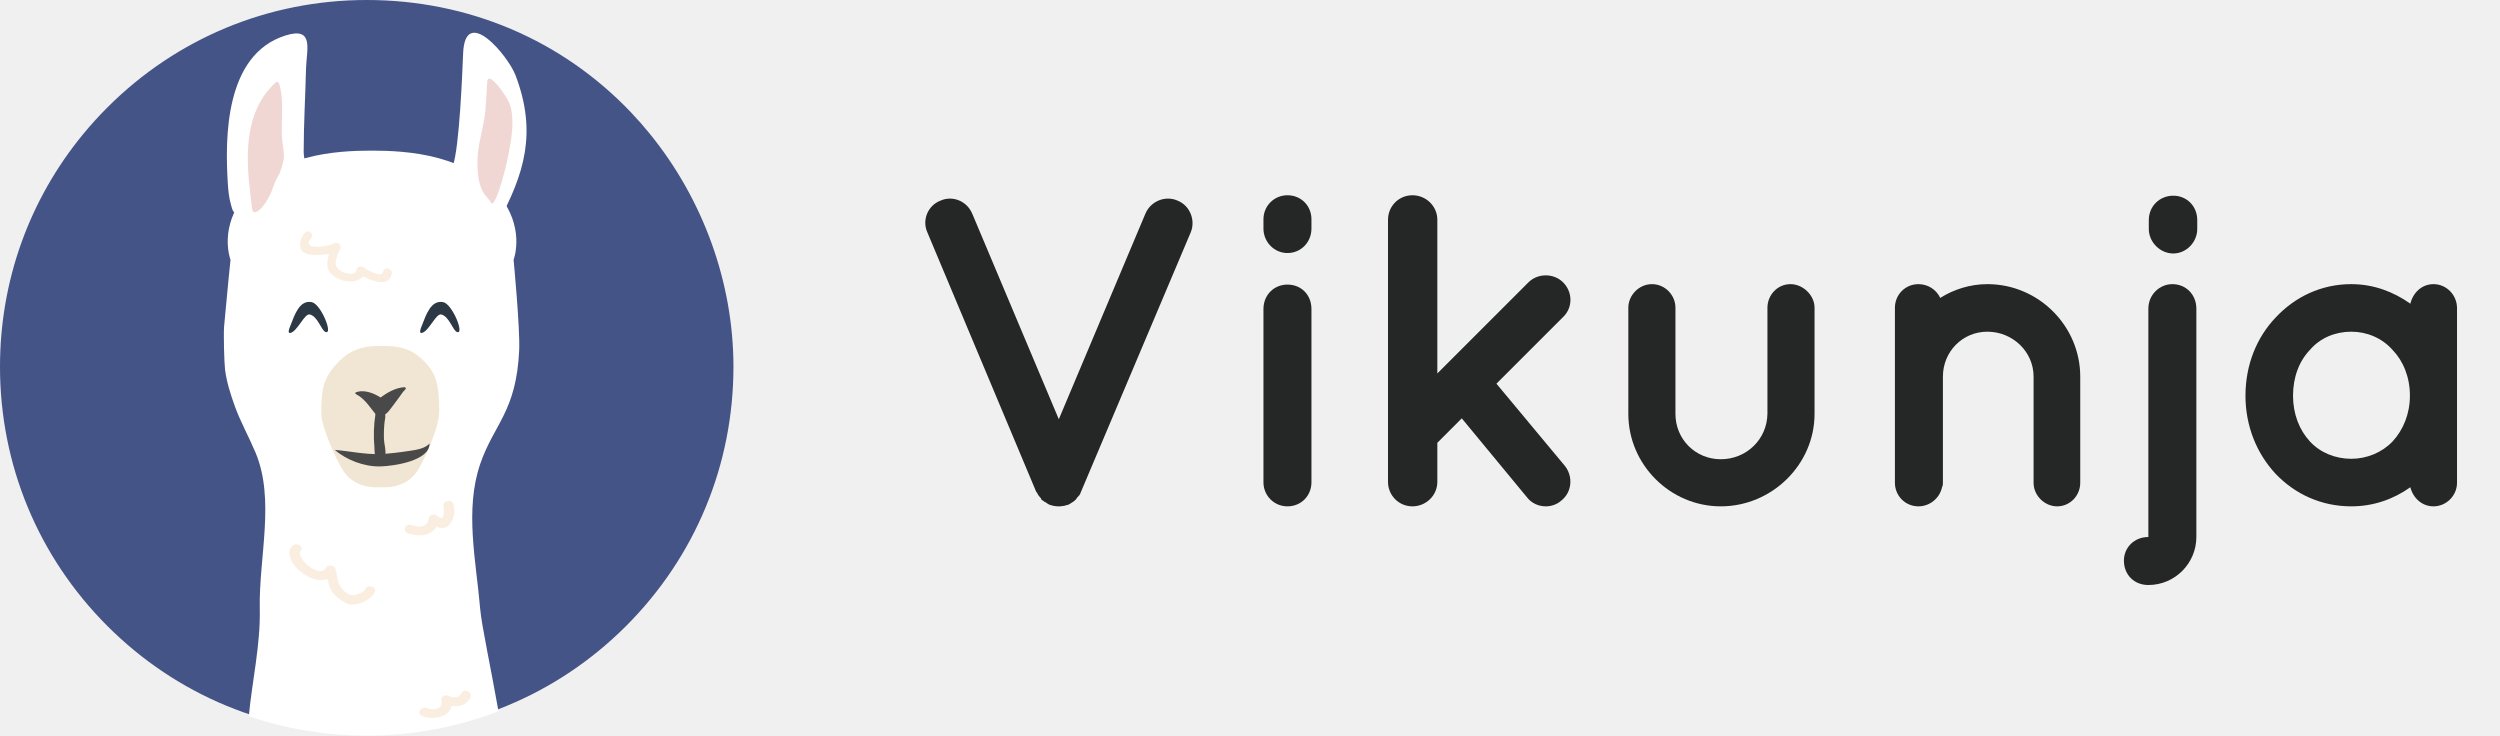
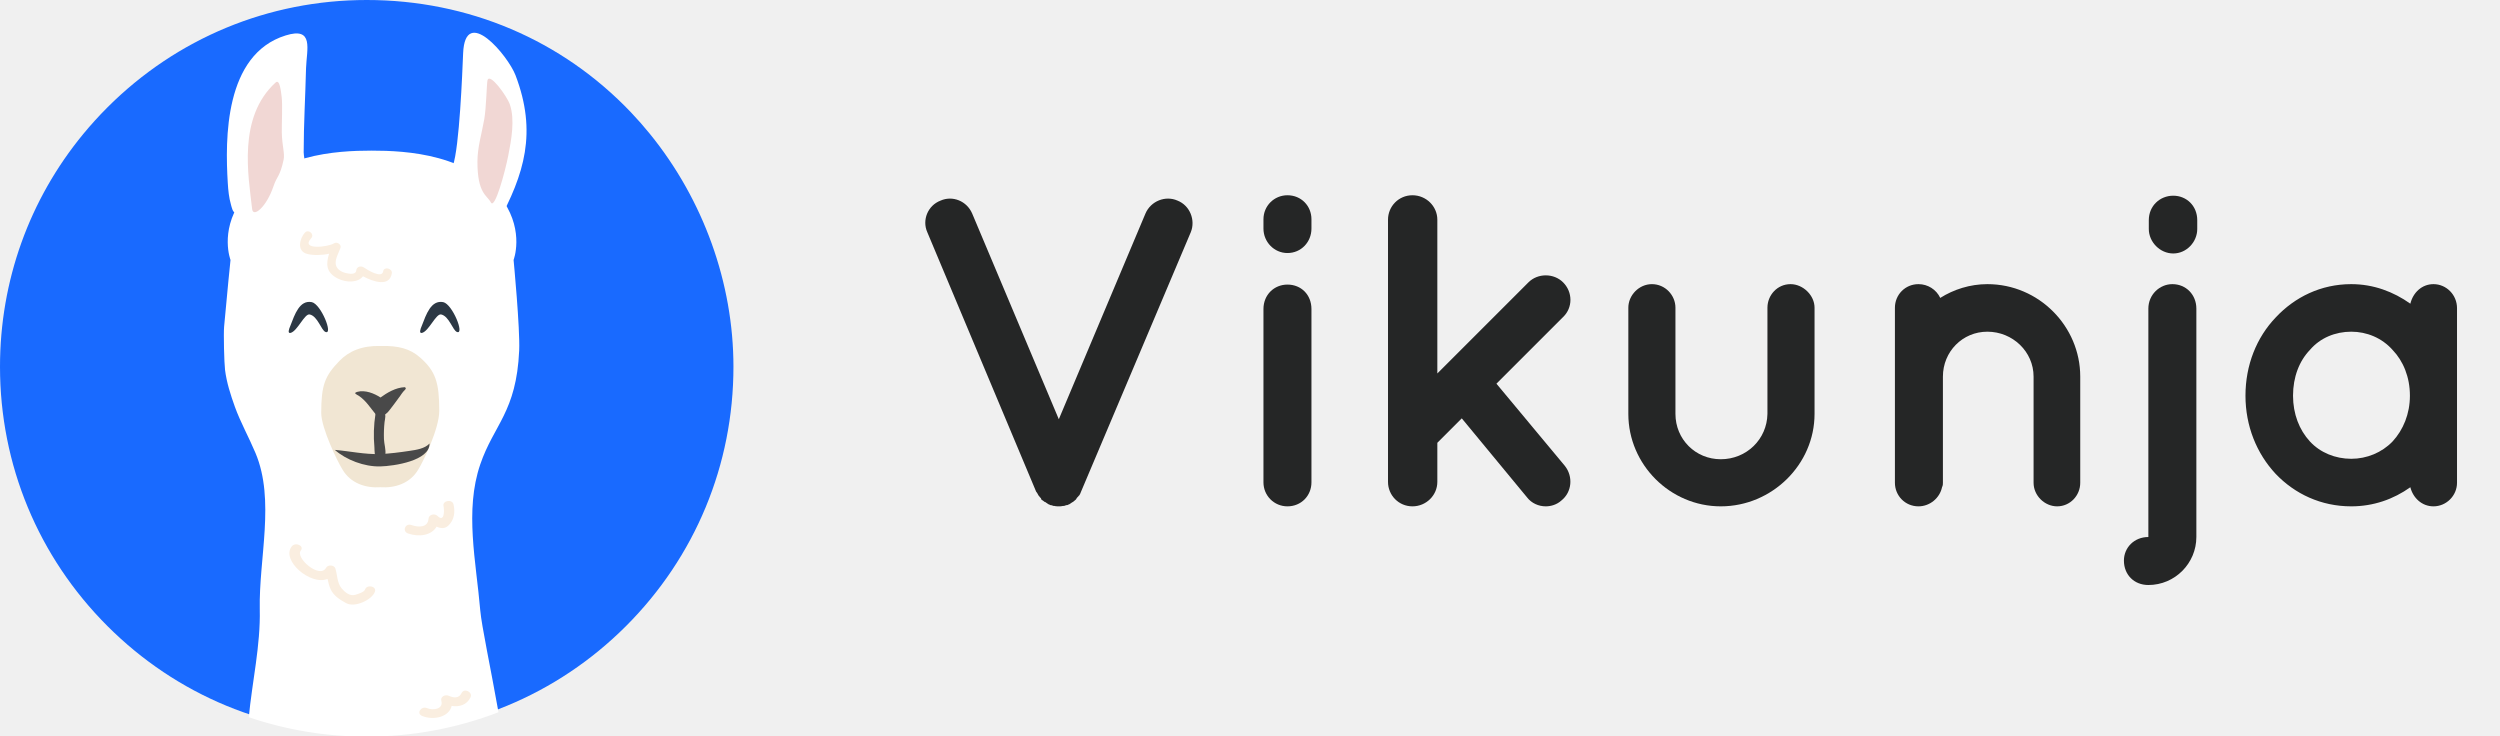
<svg xmlns="http://www.w3.org/2000/svg" version="1.1" id="svg2" xml:space="preserve" width="872.589" height="256.75" viewBox="0 0 872.589 256.75">
  <defs id="defs6" />
  <g id="g10" transform="matrix(1.333333,0,0,-1.333333,-88.27488,376.1114)">
    <g id="g12" transform="matrix(0.1,0,0,0.1,9.547965,-4.243537)">
-       <path d="m 2268.208,2512.333 c -15.884,19.573 -32.512,38.571 -49.949,56.877 -180.601,189.624 -426.245,294.062 -691.674,294.062 -256.432,0 -497.507,-99.862 -678.826,-281.178 -22.365,-22.368 -43.484,-45.656 -63.335,-69.76 C 643.337,2341.051 566.582,2128.062 566.582,1903.267 c 0,-256.421 99.861,-497.496 281.177,-678.823 C 1029.078,1043.128 1270.153,943.27 1526.585,943.27 c 256.428,0 497.503,99.858 678.827,281.174 181.319,181.327 281.17,422.402 281.17,678.823 0,219.209 -78.86,437.224 -218.374,609.066" style="fill:#455486;fill-opacity:1;fill-rule:nonzero;stroke:none;stroke-width:0.366" id="path44" />
-       <path d="m 1823.731,1648.87 c 35.688,104.495 94.631,136.487 101.957,297.738 2.575,56.667 -14.661,236.659 -14.661,236.659 0,0 28.013,72.169 -25.823,152.562 -83.476,124.652 -255.399,133.127 -345.688,133.127 -90.29,0 -260.205,-8.475 -343.685,-133.127 -53.84,-80.394 -25.826,-152.562 -25.826,-152.562 0,0 -9.536,-92.571 -16.752,-174.219 -1.7,-19.16 0.158,-94.95 2.454,-113.261 4.128,-32.812 14.481,-65.05 25.808,-96.432 14.342,-39.735 36.82,-80.055 53.983,-120.824 51.799,-123.082 8.451,-275.526 11.1,-408.252 2.238,-94.211 -20.013,-189.779 -28.731,-281.909 98.129,-33.338 202.087,-50.725 308.718,-50.725 119.834,0 236.306,21.899 344.901,63.789 -20.394,115.349 -44.092,224.757 -47.748,266.5 -10.646,126.196 -41.304,260.039 -0.01,380.937" style="fill:#ffffff;fill-opacity:1;fill-rule:nonzero;stroke:none;stroke-width:0.367" id="path46" />
+       <path d="m 2268.208,2512.333 c -15.884,19.573 -32.512,38.571 -49.949,56.877 -180.601,189.624 -426.245,294.062 -691.674,294.062 -256.432,0 -497.507,-99.862 -678.826,-281.178 -22.365,-22.368 -43.484,-45.656 -63.335,-69.76 C 643.337,2341.051 566.582,2128.062 566.582,1903.267 c 0,-256.421 99.861,-497.496 281.177,-678.823 C 1029.078,1043.128 1270.153,943.27 1526.585,943.27 c 256.428,0 497.503,99.858 678.827,281.174 181.319,181.327 281.17,422.402 281.17,678.823 0,219.209 -78.86,437.224 -218.374,609.066" style="fill:#196aff;fill-opacity:1;fill-rule:nonzero;stroke:none;stroke-width:0.366" id="path44" />
+       <path d="m 1823.731,1647.449 c 35.688,104.676 94.631,136.724 101.957,298.254 2.575,56.765 -14.661,237.069 -14.661,237.069 0,0 28.013,72.294 -25.823,152.827 -83.476,124.868 -255.399,133.357 -345.688,133.357 -90.29,0 -260.205,-8.49 -343.685,-133.357 -53.84,-80.533 -25.826,-152.827 -25.826,-152.827 0,0 -9.536,-92.732 -16.752,-174.521 -1.7,-19.193 0.158,-95.115 2.454,-113.457 4.128,-32.869 14.481,-65.163 25.808,-96.599 14.342,-39.804 36.82,-80.194 53.983,-121.033 51.799,-123.295 8.451,-276.003 11.1,-408.959 2.238,-94.374 -20.013,-190.108 -28.731,-282.398 98.129,-33.396 202.087,-50.813 308.718,-50.813 119.834,0 236.306,21.937 344.901,63.9 -20.394,115.549 -44.092,225.146 -47.748,266.961 -10.646,126.415 -41.304,260.49 -0.01,381.597" style="fill:#ffffff;fill-opacity:1;fill-rule:nonzero;stroke:none;stroke-width:0.367" id="path46" />
      <path d="m 1162.884,2383.86 c 1.15,-18.73 2.997,-37.93 8.272,-56.159 1.656,-5.682 4.103,-19.683 11.415,-21.764 9.092,-2.59 25.911,8.257 32.288,12.957 12.356,9.096 23.925,18.459 36.285,27.651 7.883,5.861 16.492,10.47 24.211,16.496 8.4,6.546 14.719,14.474 21.709,22.178 8.484,9.36 14.847,19.049 21.372,29.497 5.103,8.155 37.069,13.463 42.187,21.031 5.587,8.275 0.916,18.511 0.916,28.698 0,74.164 4.455,147.566 6.187,220.29 1.788,49.887 21.379,109.126 -53.44,85.743 -160.314,-49.887 -158.526,-271.257 -151.401,-386.619" style="fill:#ffffff;fill-opacity:1;fill-rule:nonzero;stroke:none;stroke-width:0.366" id="path48" />
      <path d="m 1869.109,2279.701 c -1.612,1.751 -4.194,3.238 -6.261,4.77 -8.979,6.649 -17.445,13.606 -25.156,21.482 -9.411,9.613 -19.192,18.958 -28.163,28.929 -7.891,8.763 -17.313,16.602 -25.006,25.574 -5.129,5.96 -10.081,12.305 -14.609,18.562 -2.312,3.176 -3.52,6.997 -5.337,10.396 -2.707,5.011 -39.883,10.118 -36.19,15.005 6.301,8.33 20.328,15.397 23.702,24.94 17.243,48.667 24.771,244.526 26.852,294.512 5.352,127.831 117.57,-6.239 137.169,-57.682 57.008,-149.657 23.145,-258.78 -46.315,-386.615" style="fill:#ffffff;fill-opacity:1;fill-rule:nonzero;stroke:none;stroke-width:0.366" id="path50" />
      <path d="m 1716.473,1787.861 c -0.081,73.805 -9.254,103.664 -50.407,139.752 -25.742,22.566 -55.836,31.175 -103.741,29.991 -47.901,1.183 -82.424,-13.378 -107.317,-39.223 -37.549,-38.992 -47.436,-62.053 -47.542,-135.858 -0.059,-39.893 42.956,-128.165 55.756,-148.536 21.244,-35.93 60.562,-48.85 99.104,-46.154 38.545,-2.696 77.867,10.224 99.096,46.154 12.811,20.372 55.107,106.954 55.052,153.874" style="fill:#f1e6d3;fill-opacity:1;fill-rule:nonzero;stroke:none;stroke-width:0.366" id="path52" />
      <path d="m 1226.604,2316.082 c -9.616,86.088 -38.582,239.976 61.489,331.24 11.037,10.074 14.001,-24.2 15.848,-38.066 2.539,-19.038 -0.051,-73.416 0.337,-92.583 0.714,-36.087 8.275,-54.964 4.751,-71.46 -9.627,-45.092 -17.353,-42.183 -26.559,-69.603 -18.258,-54.378 -53.235,-83.066 -55.865,-59.529" style="fill:#f1d7d4;fill-opacity:1;fill-rule:nonzero;stroke:none;stroke-width:0.366" id="path54" />
      <path d="m 1851.745,2333.09 c 10.243,-18.331 36.996,80.256 45.381,123.073 7.894,40.307 17.925,93.869 4.059,133.912 -7.436,21.482 -53.078,84.567 -58.463,62.892 -2.099,-8.418 -3.183,-71.097 -8.345,-101.089 -6.389,-37.109 -17.91,-73.805 -17.98,-111.544 -0.15,-84.568 25.335,-88.055 35.347,-107.243" style="fill:#f1d7d4;fill-opacity:1;fill-rule:nonzero;stroke:none;stroke-width:0.366" id="path56" />
      <path d="m 1522.014,1319.745 c -2.169,-6.583 -18.595,-11.404 -24.764,-13.393 -14.91,-4.817 -28.145,6.938 -36.476,16.844 -11.583,13.73 -11.276,35.629 -16.126,51.642 -2.934,9.682 -19.533,10.997 -24.518,2.041 -16.628,-29.9 -81.161,26.365 -66.163,45.095 9.887,12.353 -13.781,23.262 -23.541,11.078 -28.948,-36.16 48.92,-103.496 93.579,-85.245 1.989,-9.034 4.074,-18.056 7.909,-26.636 7.524,-16.851 23.98,-27.739 41.011,-36.89 23.196,-12.437 68.258,9.407 75.142,30.255 4.792,14.503 -21.28,19.635 -26.053,5.209" style="fill:#faeee0;fill-opacity:1;fill-rule:nonzero;stroke:none;stroke-width:0.366" id="path58" />
      <path d="m 1727.628,1538.229 c 2.396,-10.045 2.773,-44.073 -15.935,-25.456 -7.59,7.554 -22.665,3.095 -23.28,-7.008 -1.447,-23.387 -24.9,-23.903 -45.136,-16.833 -16.056,5.601 -24.533,-16.587 -8.605,-22.145 29.713,-10.367 61.961,-4.623 74.775,17.837 10.081,-4.744 21.485,-6.037 30.629,2.568 15.968,15.042 18.375,36.227 13.73,55.708 -3.528,14.763 -29.698,10.096 -26.178,-4.671" style="fill:#faeee0;fill-opacity:1;fill-rule:nonzero;stroke:none;stroke-width:0.366" id="path60" />
      <path d="m 1775.042,1049.246 c -7.004,-14.316 -19.855,-13.422 -33.637,-7.411 -10.107,4.4 -22.606,-2.876 -19.558,-13.107 6.136,-20.522 -19.785,-26.515 -37.315,-19.196 -15.426,6.444 -28.834,-13.796 -13.243,-20.313 31.581,-13.181 71.728,-1.648 77.552,26.134 20.313,-3.22 39.71,2.484 49.396,22.31 6.704,13.682 -16.404,25.471 -23.196,11.583" style="fill:#faeee0;fill-opacity:1;fill-rule:nonzero;stroke:none;stroke-width:0.366" id="path62" />
      <path d="m 1569.765,2153.262 c -3.253,-20.181 -41.095,3.319 -50.492,9.689 -8.272,5.598 -18.972,2.198 -19.983,-7.239 -1.352,-12.715 -18.481,-9.023 -26.31,-7.426 -14.807,3.011 -27.365,12.239 -27.717,26.105 -0.344,13.474 8.206,27.621 12.664,40.271 2.854,8.078 -8.722,16.965 -17.185,11.561 -15.239,-9.73 -88.714,-18.481 -59.452,13.547 9.323,10.202 -7.133,24.797 -16.555,14.481 -13.518,-14.8 -22.661,-48.7 6.583,-55.877 15.437,-3.784 37.776,-3.594 56.814,0.747 -7.949,-25.478 -9.616,-48.799 23.156,-65.17 22.145,-11.067 52.557,-10.99 65.445,6.107 27.116,-14.584 69.709,-28.731 75.6,7.763 2.088,12.906 -20.463,18.478 -22.57,5.44" style="fill:#faeee0;fill-opacity:1;fill-rule:nonzero;stroke:none;stroke-width:0.366" id="path64" />
      <path d="m 1443.025,1685.571 c 39.366,-3.33 78.746,-12.272 118.479,-10.836 25.398,0.923 51.693,4.48 76.75,8.195 18.203,2.696 40.52,5.88 52.697,19.375 1.143,-45.018 -92.513,-59.108 -128.839,-60.023 -42.143,-1.066 -89.509,17.221 -119.087,43.289" style="fill:#494949;fill-opacity:1;fill-rule:nonzero;stroke:none;stroke-width:0.366" id="path66" />
      <path d="m 1549.448,1779.491 c -4.502,-28.896 -5.433,-58.199 -2.722,-87.267 0.718,-7.598 -1.308,-25.709 8.796,-29.523 8.191,-3.095 18.317,2.722 19.654,10.111 2.26,12.455 -3.041,28.163 -3.491,40.919 -0.531,14.939 0,29.9 1.579,44.769 0.945,8.814 5.891,20.705 -4.198,26.914 -7.404,4.553 -18.258,2.872 -19.617,-5.924" style="fill:#494949;fill-opacity:1;fill-rule:nonzero;stroke:none;stroke-width:0.366" id="path68" />
      <path d="m 1625.978,1849.738 c -23.661,-1.022 -45.63,-14.261 -63.397,-27.024 -16.082,10.675 -40.432,20.485 -60.694,14.774 -12.078,-3.392 -1.11,-7.096 3.927,-10.316 9.309,-6.191 16.895,-14.148 23.742,-22.368 10.389,-12.598 19.624,-25.826 30.709,-37.978 7.675,5.524 15.001,11.104 21.672,17.558 3.095,2.993 28.435,36.926 32.325,42.667 2.484,3.656 4.989,7.433 7.836,10.873 2.89,3.48 11.07,9.015 3.879,11.814" style="fill:#494949;fill-opacity:1;fill-rule:nonzero;stroke:none;stroke-width:0.366" id="path70" />
      <path d="m 1326.521,2010.03 c 11.682,30.303 24.24,68.387 56.265,62.328 24.244,-5.195 56.697,-86.117 35.926,-78.124 -11.254,4.326 -20.207,41.106 -41.333,45.876 -13.422,3.033 -32.032,-43.502 -49.993,-48.261 -8.708,-2.301 -4.326,10.389 -0.865,18.181" style="fill:#2c3844;fill-opacity:1;fill-rule:nonzero;stroke:none;stroke-width:0.366" id="path72" />
      <path d="m 1670.594,2010.03 c 11.686,30.303 24.244,68.387 56.269,62.328 24.24,-5.195 56.693,-86.117 35.922,-78.124 -11.254,4.326 -20.203,41.106 -41.333,45.876 -13.422,3.033 -32.032,-43.502 -49.99,-48.261 -8.708,-2.301 -4.33,10.389 -0.868,18.181" style="fill:#2c3844;fill-opacity:1;fill-rule:nonzero;stroke:none;stroke-width:0.366" id="path74" />
      <g aria-label="Vikunja" transform="scale(1,-1)" style="font-style:normal;font-weight:normal;font-size:1163.381px;line-height:1.25;font-family:sans-serif;letter-spacing:0px;word-spacing:0px;fill:#000000;fill-opacity:1;stroke:none;stroke-width:29.085" id="text831">
        <path d="m 3302.254,-1549.405 c 3.49,2.327 8.144,5.817 10.47,6.98 1.163,0 1.163,0 1.163,0 0,0 1.163,0 1.163,1.163 2.327,0 6.98,1.163 9.307,2.327 1.163,0 2.327,0 2.327,0 3.49,1.163 8.144,1.163 11.634,1.163 3.49,0 6.98,0 11.634,-1.163 1.163,0 2.327,0 2.327,0 3.49,-1.163 5.817,-2.327 9.307,-2.327 1.163,-1.163 1.163,-1.163 2.327,-1.163 0,0 0,0 0,0 3.49,-1.163 6.98,-4.654 9.307,-5.817 2.327,-1.163 2.327,-1.163 2.327,-1.163 2.327,-2.327 4.654,-3.49 6.98,-5.817 1.163,-1.163 1.163,-1.163 2.327,-3.49 1.163,-2.327 4.654,-4.654 5.817,-6.98 1.163,0 1.163,0 1.163,-1.163 2.327,-2.327 3.49,-6.98 4.654,-9.307 l 287.355,-679.414 c 12.797,-31.411 -2.327,-69.803 -34.901,-82.6 -31.411,-13.961 -69.803,1.163 -83.763,33.738 l -226.859,538.645 -226.859,-538.645 c -13.961,-32.575 -51.189,-47.699 -82.6,-33.738 -33.738,12.797 -48.862,51.189 -34.901,82.6 l 285.028,679.414 c 2.327,2.327 4.654,6.98 5.817,9.307 0,1.163 1.163,1.163 1.163,1.163 1.163,2.327 3.49,4.654 5.817,6.98 0,2.327 1.163,2.327 1.163,3.49 3.49,2.327 5.817,3.49 8.144,5.817 1.163,0 1.163,0 1.163,0 z" style="font-style:normal;font-variant:normal;font-weight:bold;font-stretch:normal;font-family:Quicksand;-inkscape-font-specification:'Quicksand Bold';stroke-width:29.085;fill-opacity:1;fill:#252626" id="path834" />
        <path d="m 3936.842,-2118.299 c -34.901,0 -62.823,26.758 -62.823,63.986 v 453.719 c 0,34.901 27.921,62.823 62.823,62.823 36.065,0 62.823,-27.921 62.823,-62.823 v -453.719 c 0,-37.228 -26.758,-63.986 -62.823,-63.986 z m 62.823,-171.017 c 0,-34.901 -26.758,-62.823 -62.823,-62.823 -34.901,0 -62.823,27.921 -62.823,62.823 v 24.431 c 0,34.901 27.921,63.986 62.823,63.986 36.065,0 62.823,-29.084 62.823,-63.986 z" style="font-style:normal;font-variant:normal;font-weight:bold;font-stretch:normal;font-family:Quicksand;-inkscape-font-specification:'Quicksand Bold';stroke-width:29.085;fill-opacity:1;fill:#252626" id="path836" />
        <path d="m 4264.043,-1537.772 c 36.065,0 65.149,-29.084 65.149,-63.986 v -102.378 l 63.986,-63.986 171.017,207.082 c 11.634,15.124 30.248,23.268 48.862,23.268 13.961,0 29.084,-4.654 40.718,-15.124 27.921,-22.104 31.411,-62.823 9.307,-90.744 l -179.161,-215.226 174.507,-174.507 c 25.594,-24.431 25.594,-65.149 0,-90.744 -24.431,-24.431 -66.313,-24.431 -90.744,0 l -238.493,238.493 v -402.53 c 0,-34.901 -29.084,-63.986 -65.149,-63.986 -36.065,0 -63.986,29.085 -63.986,63.986 v 686.395 c 0,34.901 27.921,63.986 63.986,63.986 z" style="font-style:normal;font-variant:normal;font-weight:bold;font-stretch:normal;font-family:Quicksand;-inkscape-font-specification:'Quicksand Bold';stroke-width:29.085;fill-opacity:1;fill:#252626" id="path838" />
        <path d="m 5316.648,-1779.755 v -278.048 c 0,-32.575 -30.248,-61.659 -62.823,-61.659 -34.901,0 -60.496,29.084 -60.496,61.659 v 278.048 c -1.163,66.313 -54.679,118.665 -122.155,118.665 -66.313,0 -118.665,-52.352 -118.665,-118.665 v -278.048 c 0,-32.575 -26.758,-61.659 -61.659,-61.659 -33.738,0 -61.659,29.084 -61.659,61.659 v 278.048 c 0,132.625 109.358,241.983 241.983,241.983 133.789,0 245.473,-109.358 245.473,-241.983 z" style="font-style:normal;font-variant:normal;font-weight:bold;font-stretch:normal;font-family:Quicksand;-inkscape-font-specification:'Quicksand Bold';stroke-width:29.085;fill-opacity:1;fill:#252626" id="path840" />
        <path d="m 5769.022,-2119.462 c -45.372,0 -88.417,13.96 -123.318,36.065 -10.47,-22.104 -32.575,-36.065 -57.006,-36.065 -34.901,0 -61.659,27.921 -61.659,61.659 v 180.324 c 0,0 0,0 0,0 v 278.048 c 0,33.738 26.758,61.659 61.659,61.659 30.248,0 55.842,-22.104 61.659,-50.025 2.327,-4.654 2.327,-8.144 2.327,-11.634 v -278.048 c 0,-65.149 51.189,-117.501 116.338,-117.501 66.313,0 120.992,52.352 120.992,117.501 v 278.048 c 0,33.738 29.084,61.659 61.659,61.659 33.738,0 60.496,-27.921 60.496,-61.659 v -278.048 c 0,-131.462 -108.194,-241.983 -243.147,-241.983 z" style="font-style:normal;font-variant:normal;font-weight:bold;font-stretch:normal;font-family:Quicksand;-inkscape-font-specification:'Quicksand Bold';stroke-width:29.085;fill-opacity:1;fill:#252626" id="path842" />
        <path d="m 6255.642,-2199.735 c 34.901,0 62.823,-30.248 62.823,-63.986 v -23.268 c 0,-37.228 -27.921,-63.986 -62.823,-63.986 -34.901,0 -63.986,26.758 -63.986,63.986 v 23.268 c 0,33.738 29.084,63.986 63.986,63.986 z m -65.149,867.882 c 69.803,0 125.645,-57.006 125.645,-125.645 v -597.978 c 0,-36.065 -26.758,-63.986 -62.823,-63.986 -33.738,0 -62.823,27.921 -62.823,63.986 v 597.978 c 0,0 0,0 0,0 -37.228,0 -63.986,27.921 -63.986,61.659 0,37.228 26.758,63.986 63.986,63.986 z" style="font-style:normal;font-variant:normal;font-weight:bold;font-stretch:normal;font-family:Quicksand;-inkscape-font-specification:'Quicksand Bold';stroke-width:29.085;fill-opacity:1;fill:#252626" id="path844" />
        <path d="m 6998.48,-2056.64 c 0,-34.901 -27.921,-62.822 -61.659,-62.822 -30.248,0 -53.516,22.104 -60.496,51.189 -44.208,-31.411 -96.561,-51.189 -154.73,-51.189 -79.11,0 -147.749,33.738 -197.775,87.254 -50.025,52.352 -79.11,124.482 -79.11,204.755 0,79.11 29.085,151.24 79.11,204.755 50.025,52.352 118.665,84.927 197.775,84.927 0,0 0,0 0,0 58.169,0 110.521,-18.614 154.73,-50.025 6.98,27.921 30.248,50.025 60.496,50.025 33.738,0 61.659,-27.921 61.659,-61.659 v -228.023 c 0,0 0,0 0,0 0,0 0,0 0,0 z m -168.69,349.014 c -27.921,29.084 -67.476,45.372 -108.194,45.372 -41.882,0 -81.437,-16.287 -108.195,-45.372 -27.921,-30.248 -44.209,-72.13 -44.209,-119.828 0,-48.862 16.287,-90.744 44.209,-119.828 26.758,-31.411 66.313,-47.699 108.195,-47.699 40.718,0 80.273,16.287 108.194,47.699 27.921,29.084 45.372,70.966 45.372,119.828 0,47.699 -17.451,89.58 -45.372,119.828 z" style="font-style:normal;font-variant:normal;font-weight:bold;font-stretch:normal;font-family:Quicksand;-inkscape-font-specification:'Quicksand Bold';stroke-width:29.085;fill-opacity:1;fill:#252626" id="path846" />
      </g>
    </g>
  </g>
</svg>
